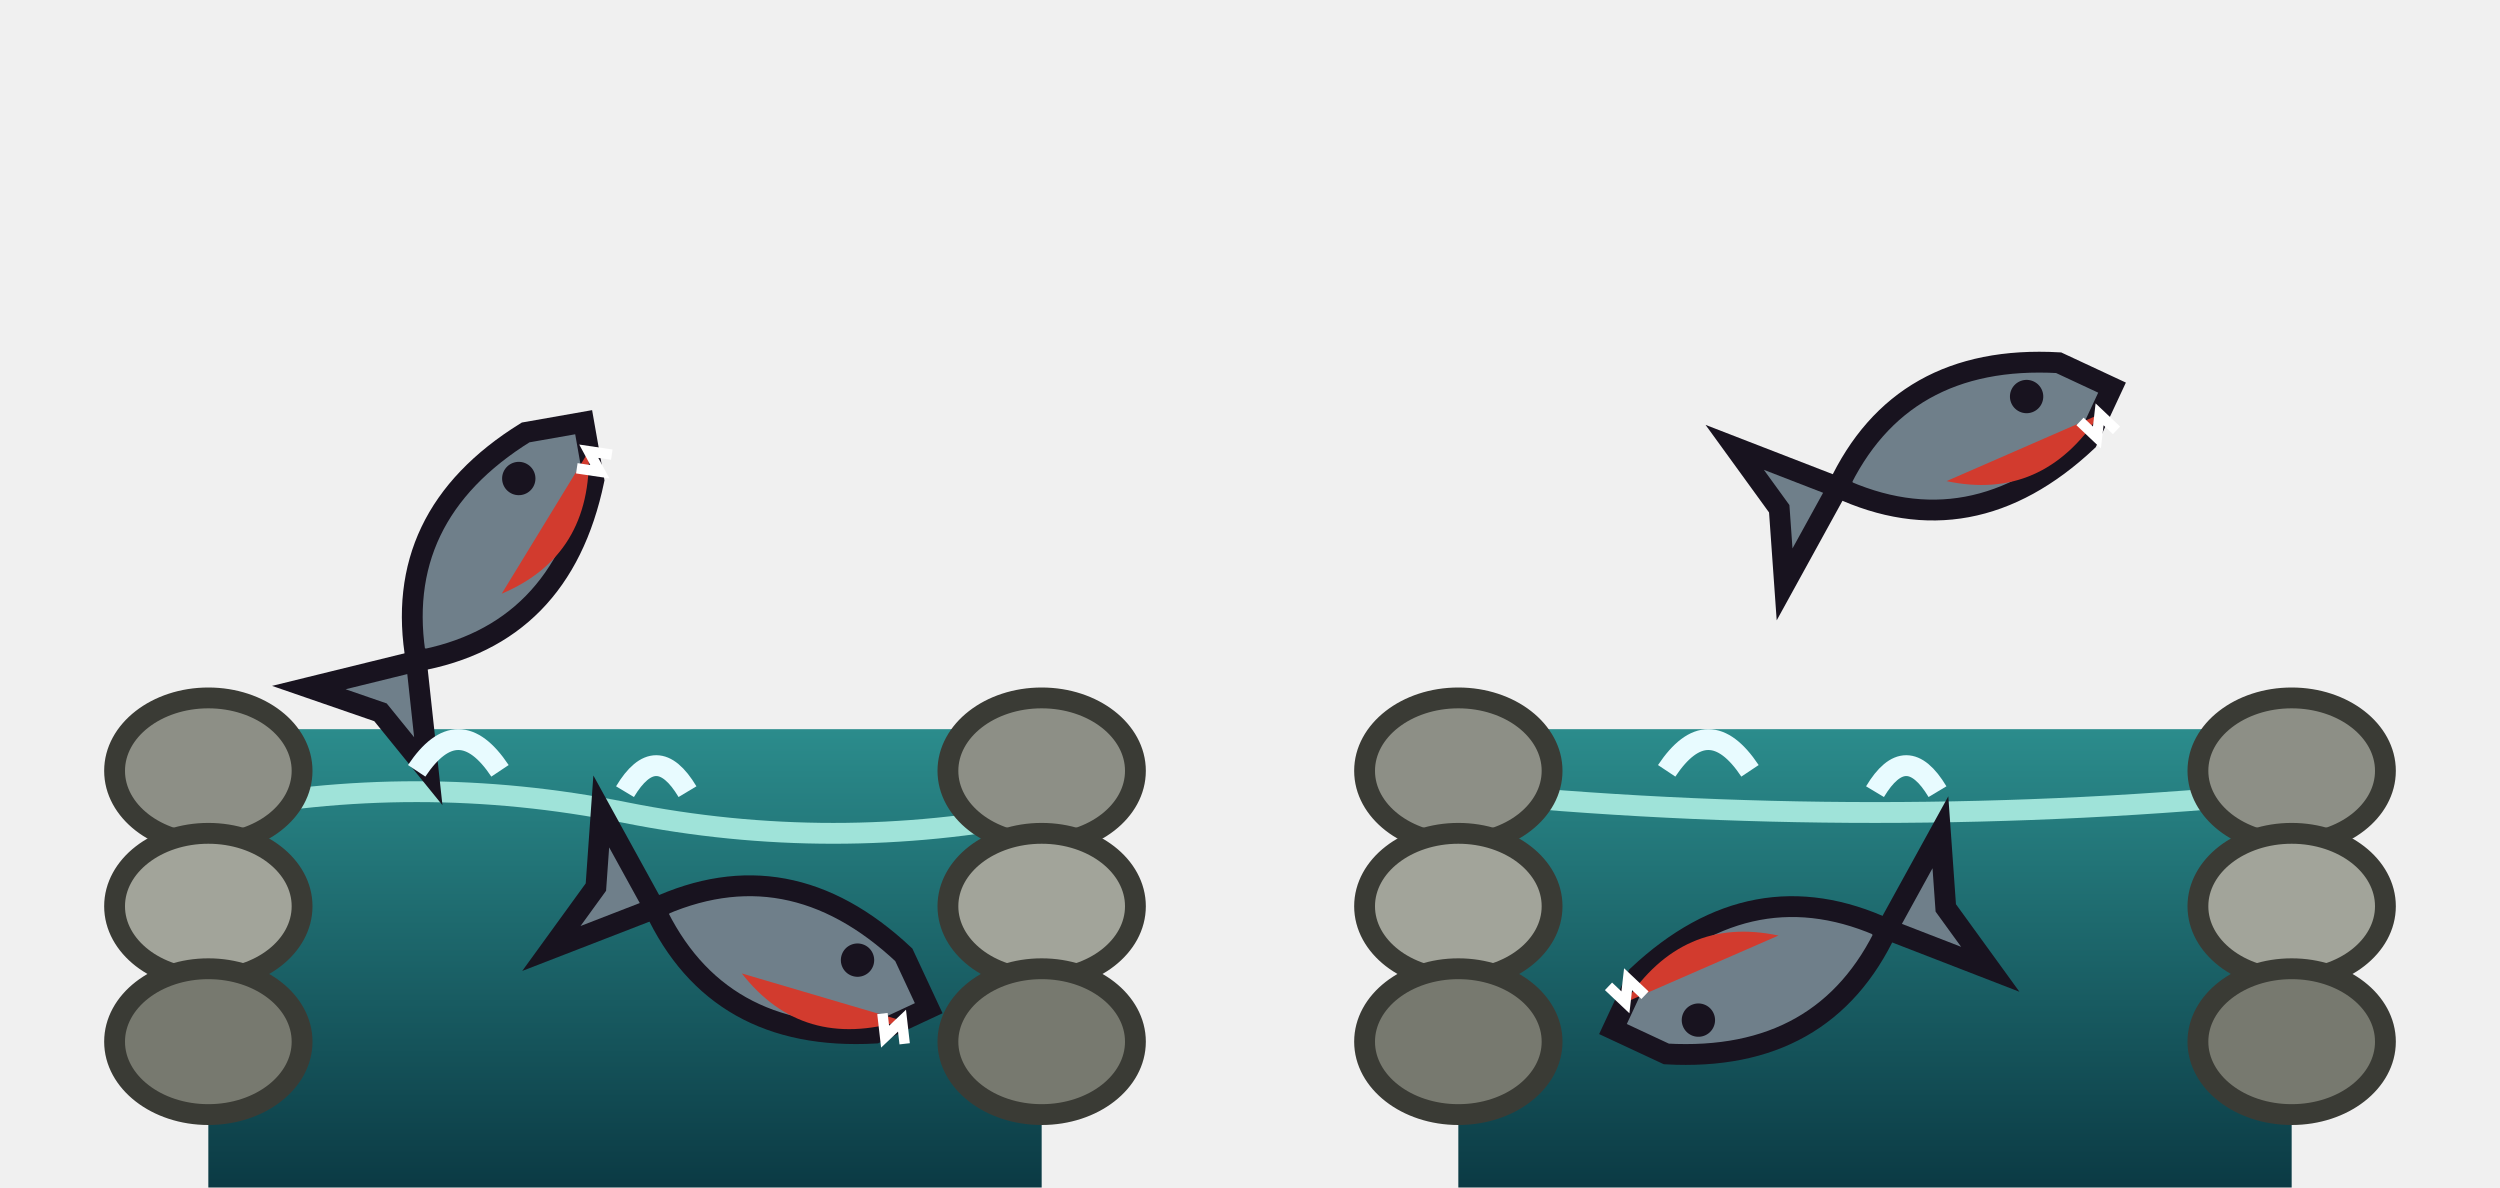
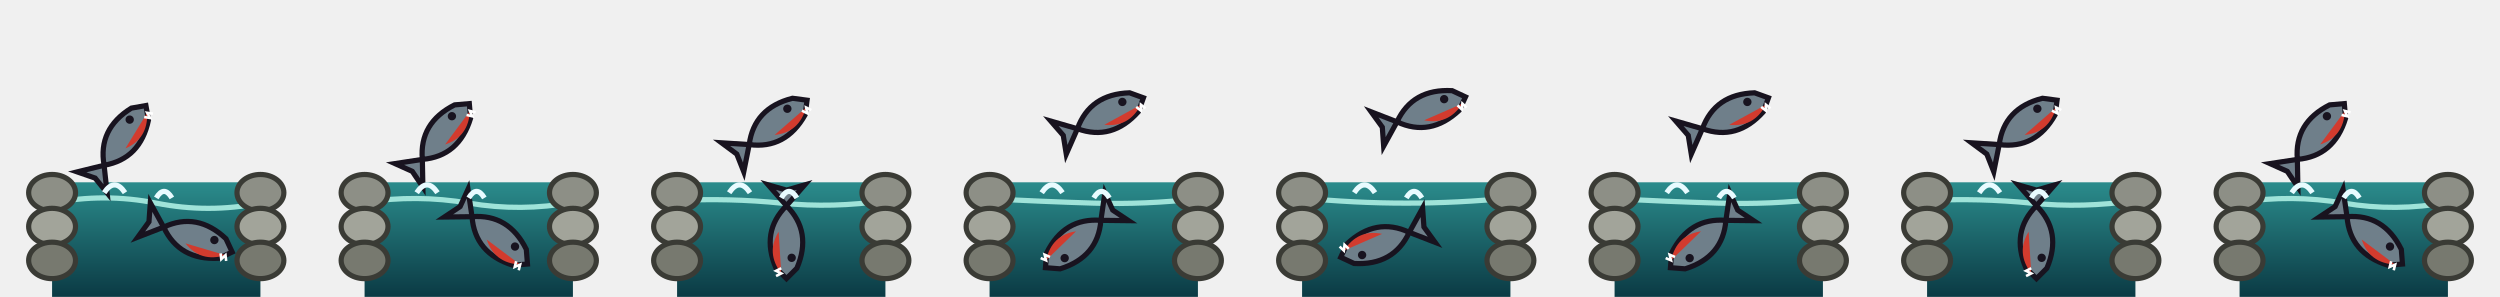
- <svg xmlns="http://www.w3.org/2000/svg" width="240" height="114" viewBox="0 0 240 114">
+ <svg xmlns="http://www.w3.org/2000/svg" width="960" height="114" viewBox="0 0 960 114">
  <g transform="translate(20 70)">
    <defs>
      <linearGradient id="jgWater" x1="0" y1="0" x2="0" y2="1">
        <stop offset="0" stop-color="#2b8c8c" />
        <stop offset="1" stop-color="#0b3a44" />
      </linearGradient>
    </defs>
    <rect x="0" y="0" width="80" height="44" fill="url(#jgWater)" />
    <path d="M0 8 Q20 4 40 8 T80 8" stroke="#9fe3d9" stroke-width="2" fill="none" />
    <ellipse cx="0" cy="4" rx="9" ry="7" fill="#8d8f86" stroke="#3a3b35" stroke-width="2" />
    <ellipse cx="0" cy="17" rx="9" ry="7" fill="#a2a49a" stroke="#3a3b35" stroke-width="2" />
    <ellipse cx="0" cy="30" rx="9" ry="7" fill="#77796f" stroke="#3a3b35" stroke-width="2" />
    <ellipse cx="80" cy="4" rx="9" ry="7" fill="#8d8f86" stroke="#3a3b35" stroke-width="2" />
    <ellipse cx="80" cy="17" rx="9" ry="7" fill="#a2a49a" stroke="#3a3b35" stroke-width="2" />
    <ellipse cx="80" cy="30" rx="9" ry="7" fill="#77796f" stroke="#3a3b35" stroke-width="2" />
    <g transform="translate(28 -18) rotate(-55)">
      <path d="M-14 0 Q-4 -10 10 -4 L14 0 L10 4 Q-4 10 -14 0 Z" fill="#6f7f8a" stroke="#18131f" stroke-width="2" />
      <path d="M-4 3 Q4 8 12 2" fill="#d23b2e" />
      <path d="M-14 0 L-22 -7 L-20 0 L-22 7 Z" fill="#6f7f8a" stroke="#18131f" stroke-width="2" />
      <circle cx="6" cy="-2" r="1.6" fill="#18131f" />
      <path d="M10 2 l1 2 l1 -2 l1 2" stroke="#fff" stroke-width="1" fill="none" />
    </g>
    <g transform="translate(56 22) rotate(20)">
      <path d="M-14 0 Q-4 -10 10 -4 L14 0 L10 4 Q-4 10 -14 0 Z" fill="#6f7f8a" stroke="#18131f" stroke-width="2" />
      <path d="M-4 3 Q4 8 12 2" fill="#d23b2e" />
      <path d="M-14 0 L-22 -7 L-20 0 L-22 7 Z" fill="#6f7f8a" stroke="#18131f" stroke-width="2" />
      <circle cx="6" cy="-2" r="1.6" fill="#18131f" />
      <path d="M10 2 l1 2 l1 -2 l1 2" stroke="#fff" stroke-width="1" fill="none" />
    </g>
    <path d="M20 4 q4 -6 8 0 M40 6 q3 -5 6 0" stroke="#e8fbff" stroke-width="2" fill="none" />
  </g>
  <g transform="translate(140 70)">
    <defs>
      <linearGradient id="jgWater" x1="0" y1="0" x2="0" y2="1">
        <stop offset="0" stop-color="#2b8c8c" />
        <stop offset="1" stop-color="#0b3a44" />
      </linearGradient>
    </defs>
    <rect x="0" y="0" width="80" height="44" fill="url(#jgWater)" />
+     <path d="M0 7.7 Q20 4.6 40 8 T80 7.7" stroke="#9fe3d9" stroke-width="2" fill="none" />
+     <ellipse cx="0" cy="4" rx="9" ry="7" fill="#8d8f86" stroke="#3a3b35" stroke-width="2" />
+     <ellipse cx="0" cy="17" rx="9" ry="7" fill="#a2a49a" stroke="#3a3b35" stroke-width="2" />
+     <ellipse cx="0" cy="30" rx="9" ry="7" fill="#77796f" stroke="#3a3b35" stroke-width="2" />
+     <ellipse cx="80" cy="4" rx="9" ry="7" fill="#8d8f86" stroke="#3a3b35" stroke-width="2" />
+     <ellipse cx="80" cy="17" rx="9" ry="7" fill="#a2a49a" stroke="#3a3b35" stroke-width="2" />
+     <ellipse cx="80" cy="30" rx="9" ry="7" fill="#77796f" stroke="#3a3b35" stroke-width="2" />
+     <g transform="translate(31.2 -19.5) rotate(-49.9)">
+       <path d="M-14 0 Q-4 -10 10 -4 L14 0 L10 4 Q-4 10 -14 0 Z" fill="#6f7f8a" stroke="#18131f" stroke-width="2" />
+       <path d="M-4 3 Q4 8 12 2" fill="#d23b2e" />
+       <path d="M-14 0 L-22 -7 L-20 0 L-22 7 Z" fill="#6f7f8a" stroke="#18131f" stroke-width="2" />
+       <circle cx="6" cy="-2" r="1.6" fill="#18131f" />
+       <path d="M10 2 l1 2 l1 -2 l1 2" stroke="#fff" stroke-width="1" fill="none" />
+     </g>
+     <g transform="translate(51.9 22.3) rotate(40.5)">
+       <path d="M-14 0 Q-4 -10 10 -4 L14 0 L10 4 Q-4 10 -14 0 Z" fill="#6f7f8a" stroke="#18131f" stroke-width="2" />
+       <path d="M-4 3 Q4 8 12 2" fill="#d23b2e" />
+       <path d="M-14 0 L-22 -7 L-20 0 L-22 7 Z" fill="#6f7f8a" stroke="#18131f" stroke-width="2" />
+       <circle cx="6" cy="-2" r="1.6" fill="#18131f" />
+       <path d="M10 2 l1 2 l1 -2 l1 2" stroke="#fff" stroke-width="1" fill="none" />
+     </g>
+     <path d="M20 4 q4 -6 8 0 M40 6 q3 -5 6 0" stroke="#e8fbff" stroke-width="2" fill="none" />
+   </g>
+   <g transform="translate(260 70)">
+     <defs>
+       <linearGradient id="jgWater" x1="0" y1="0" x2="0" y2="1">
+         <stop offset="0" stop-color="#2b8c8c" />
+         <stop offset="1" stop-color="#0b3a44" />
+       </linearGradient>
+     </defs>
+     <rect x="0" y="0" width="80" height="44" fill="url(#jgWater)" />
+     <path d="M0 7 Q20 6 40 8 T80 7" stroke="#9fe3d9" stroke-width="2" fill="none" />
+     <ellipse cx="0" cy="4" rx="9" ry="7" fill="#8d8f86" stroke="#3a3b35" stroke-width="2" />
+     <ellipse cx="0" cy="17" rx="9" ry="7" fill="#a2a49a" stroke="#3a3b35" stroke-width="2" />
+     <ellipse cx="0" cy="30" rx="9" ry="7" fill="#77796f" stroke="#3a3b35" stroke-width="2" />
+     <ellipse cx="80" cy="4" rx="9" ry="7" fill="#8d8f86" stroke="#3a3b35" stroke-width="2" />
+     <ellipse cx="80" cy="17" rx="9" ry="7" fill="#a2a49a" stroke="#3a3b35" stroke-width="2" />
+     <ellipse cx="80" cy="30" rx="9" ry="7" fill="#77796f" stroke="#3a3b35" stroke-width="2" />
+     <g transform="translate(38.8 -23) rotate(-37.5)">
+       <path d="M-14 0 Q-4 -10 10 -4 L14 0 L10 4 Q-4 10 -14 0 Z" fill="#6f7f8a" stroke="#18131f" stroke-width="2" />
+       <path d="M-4 3 Q4 8 12 2" fill="#d23b2e" />
+       <path d="M-14 0 L-22 -7 L-20 0 L-22 7 Z" fill="#6f7f8a" stroke="#18131f" stroke-width="2" />
+       <circle cx="6" cy="-2" r="1.6" fill="#18131f" />
+       <path d="M10 2 l1 2 l1 -2 l1 2" stroke="#fff" stroke-width="1" fill="none" />
+     </g>
+     <g transform="translate(42 23) rotate(90)">
+       <path d="M-14 0 Q-4 -10 10 -4 L14 0 L10 4 Q-4 10 -14 0 Z" fill="#6f7f8a" stroke="#18131f" stroke-width="2" />
+       <path d="M-4 3 Q4 8 12 2" fill="#d23b2e" />
+       <path d="M-14 0 L-22 -7 L-20 0 L-22 7 Z" fill="#6f7f8a" stroke="#18131f" stroke-width="2" />
+       <circle cx="6" cy="-2" r="1.6" fill="#18131f" />
+       <path d="M10 2 l1 2 l1 -2 l1 2" stroke="#fff" stroke-width="1" fill="none" />
+     </g>
+     <path d="M20 4 q4 -6 8 0 M40 6 q3 -5 6 0" stroke="#e8fbff" stroke-width="2" fill="none" />
+   </g>
+   <g transform="translate(380 70)">
+     <defs>
+       <linearGradient id="jgWater" x1="0" y1="0" x2="0" y2="1">
+         <stop offset="0" stop-color="#2b8c8c" />
+         <stop offset="1" stop-color="#0b3a44" />
+       </linearGradient>
+     </defs>
+     <rect x="0" y="0" width="80" height="44" fill="url(#jgWater)" />
+     <path d="M0 6.3 Q20 7.4 40 8 T80 6.3" stroke="#9fe3d9" stroke-width="2" fill="none" />
+     <ellipse cx="0" cy="4" rx="9" ry="7" fill="#8d8f86" stroke="#3a3b35" stroke-width="2" />
+     <ellipse cx="0" cy="17" rx="9" ry="7" fill="#a2a49a" stroke="#3a3b35" stroke-width="2" />
+     <ellipse cx="0" cy="30" rx="9" ry="7" fill="#77796f" stroke="#3a3b35" stroke-width="2" />
+     <ellipse cx="80" cy="4" rx="9" ry="7" fill="#8d8f86" stroke="#3a3b35" stroke-width="2" />
+     <ellipse cx="80" cy="17" rx="9" ry="7" fill="#a2a49a" stroke="#3a3b35" stroke-width="2" />
+     <ellipse cx="80" cy="30" rx="9" ry="7" fill="#77796f" stroke="#3a3b35" stroke-width="2" />
+     <g transform="translate(46.4 -26.5) rotate(-25.1)">
+       <path d="M-14 0 Q-4 -10 10 -4 L14 0 L10 4 Q-4 10 -14 0 Z" fill="#6f7f8a" stroke="#18131f" stroke-width="2" />
+       <path d="M-4 3 Q4 8 12 2" fill="#d23b2e" />
+       <path d="M-14 0 L-22 -7 L-20 0 L-22 7 Z" fill="#6f7f8a" stroke="#18131f" stroke-width="2" />
+       <circle cx="6" cy="-2" r="1.6" fill="#18131f" />
+       <path d="M10 2 l1 2 l1 -2 l1 2" stroke="#fff" stroke-width="1" fill="none" />
+     </g>
+     <g transform="translate(32.1 23.7) rotate(139.5)">
+       <path d="M-14 0 Q-4 -10 10 -4 L14 0 L10 4 Q-4 10 -14 0 Z" fill="#6f7f8a" stroke="#18131f" stroke-width="2" />
+       <path d="M-4 3 Q4 8 12 2" fill="#d23b2e" />
+       <path d="M-14 0 L-22 -7 L-20 0 L-22 7 Z" fill="#6f7f8a" stroke="#18131f" stroke-width="2" />
+       <circle cx="6" cy="-2" r="1.6" fill="#18131f" />
+       <path d="M10 2 l1 2 l1 -2 l1 2" stroke="#fff" stroke-width="1" fill="none" />
+     </g>
+     <path d="M20 4 q4 -6 8 0 M40 6 q3 -5 6 0" stroke="#e8fbff" stroke-width="2" fill="none" />
+   </g>
+   <g transform="translate(500 70)">
+     <defs>
+       <linearGradient id="jgWater" x1="0" y1="0" x2="0" y2="1">
+         <stop offset="0" stop-color="#2b8c8c" />
+         <stop offset="1" stop-color="#0b3a44" />
+       </linearGradient>
+     </defs>
+     <rect x="0" y="0" width="80" height="44" fill="url(#jgWater)" />
    <path d="M0 6 Q20 8 40 8 T80 6" stroke="#9fe3d9" stroke-width="2" fill="none" />
    <ellipse cx="0" cy="4" rx="9" ry="7" fill="#8d8f86" stroke="#3a3b35" stroke-width="2" />
    <ellipse cx="0" cy="17" rx="9" ry="7" fill="#a2a49a" stroke="#3a3b35" stroke-width="2" />
    <ellipse cx="0" cy="30" rx="9" ry="7" fill="#77796f" stroke="#3a3b35" stroke-width="2" />
    <ellipse cx="80" cy="4" rx="9" ry="7" fill="#8d8f86" stroke="#3a3b35" stroke-width="2" />
    <ellipse cx="80" cy="17" rx="9" ry="7" fill="#a2a49a" stroke="#3a3b35" stroke-width="2" />
    <ellipse cx="80" cy="30" rx="9" ry="7" fill="#77796f" stroke="#3a3b35" stroke-width="2" />
    <g transform="translate(49.6 -28) rotate(-20)">
      <path d="M-14 0 Q-4 -10 10 -4 L14 0 L10 4 Q-4 10 -14 0 Z" fill="#6f7f8a" stroke="#18131f" stroke-width="2" />
      <path d="M-4 3 Q4 8 12 2" fill="#d23b2e" />
      <path d="M-14 0 L-22 -7 L-20 0 L-22 7 Z" fill="#6f7f8a" stroke="#18131f" stroke-width="2" />
      <circle cx="6" cy="-2" r="1.6" fill="#18131f" />
      <path d="M10 2 l1 2 l1 -2 l1 2" stroke="#fff" stroke-width="1" fill="none" />
    </g>
    <g transform="translate(28 24) rotate(160)">
      <path d="M-14 0 Q-4 -10 10 -4 L14 0 L10 4 Q-4 10 -14 0 Z" fill="#6f7f8a" stroke="#18131f" stroke-width="2" />
      <path d="M-4 3 Q4 8 12 2" fill="#d23b2e" />
      <path d="M-14 0 L-22 -7 L-20 0 L-22 7 Z" fill="#6f7f8a" stroke="#18131f" stroke-width="2" />
      <circle cx="6" cy="-2" r="1.6" fill="#18131f" />
      <path d="M10 2 l1 2 l1 -2 l1 2" stroke="#fff" stroke-width="1" fill="none" />
    </g>
    <path d="M20 4 q4 -6 8 0 M40 6 q3 -5 6 0" stroke="#e8fbff" stroke-width="2" fill="none" />
  </g>
+   <g transform="translate(620 70)">
+     <defs>
+       <linearGradient id="jgWater" x1="0" y1="0" x2="0" y2="1">
+         <stop offset="0" stop-color="#2b8c8c" />
+         <stop offset="1" stop-color="#0b3a44" />
+       </linearGradient>
+     </defs>
+     <rect x="0" y="0" width="80" height="44" fill="url(#jgWater)" />
+     <path d="M0 6.3 Q20 7.4 40 8 T80 6.3" stroke="#9fe3d9" stroke-width="2" fill="none" />
+     <ellipse cx="0" cy="4" rx="9" ry="7" fill="#8d8f86" stroke="#3a3b35" stroke-width="2" />
+     <ellipse cx="0" cy="17" rx="9" ry="7" fill="#a2a49a" stroke="#3a3b35" stroke-width="2" />
+     <ellipse cx="0" cy="30" rx="9" ry="7" fill="#77796f" stroke="#3a3b35" stroke-width="2" />
+     <ellipse cx="80" cy="4" rx="9" ry="7" fill="#8d8f86" stroke="#3a3b35" stroke-width="2" />
+     <ellipse cx="80" cy="17" rx="9" ry="7" fill="#a2a49a" stroke="#3a3b35" stroke-width="2" />
+     <ellipse cx="80" cy="30" rx="9" ry="7" fill="#77796f" stroke="#3a3b35" stroke-width="2" />
+     <g transform="translate(46.4 -26.5) rotate(-25.1)">
+       <path d="M-14 0 Q-4 -10 10 -4 L14 0 L10 4 Q-4 10 -14 0 Z" fill="#6f7f8a" stroke="#18131f" stroke-width="2" />
+       <path d="M-4 3 Q4 8 12 2" fill="#d23b2e" />
+       <path d="M-14 0 L-22 -7 L-20 0 L-22 7 Z" fill="#6f7f8a" stroke="#18131f" stroke-width="2" />
+       <circle cx="6" cy="-2" r="1.6" fill="#18131f" />
+       <path d="M10 2 l1 2 l1 -2 l1 2" stroke="#fff" stroke-width="1" fill="none" />
+     </g>
+     <g transform="translate(32.1 23.7) rotate(139.5)">
+       <path d="M-14 0 Q-4 -10 10 -4 L14 0 L10 4 Q-4 10 -14 0 Z" fill="#6f7f8a" stroke="#18131f" stroke-width="2" />
+       <path d="M-4 3 Q4 8 12 2" fill="#d23b2e" />
+       <path d="M-14 0 L-22 -7 L-20 0 L-22 7 Z" fill="#6f7f8a" stroke="#18131f" stroke-width="2" />
+       <circle cx="6" cy="-2" r="1.6" fill="#18131f" />
+       <path d="M10 2 l1 2 l1 -2 l1 2" stroke="#fff" stroke-width="1" fill="none" />
+     </g>
+     <path d="M20 4 q4 -6 8 0 M40 6 q3 -5 6 0" stroke="#e8fbff" stroke-width="2" fill="none" />
+   </g>
+   <g transform="translate(740 70)">
+     <defs>
+       <linearGradient id="jgWater" x1="0" y1="0" x2="0" y2="1">
+         <stop offset="0" stop-color="#2b8c8c" />
+         <stop offset="1" stop-color="#0b3a44" />
+       </linearGradient>
+     </defs>
+     <rect x="0" y="0" width="80" height="44" fill="url(#jgWater)" />
+     <path d="M0 7 Q20 6 40 8 T80 7" stroke="#9fe3d9" stroke-width="2" fill="none" />
+     <ellipse cx="0" cy="4" rx="9" ry="7" fill="#8d8f86" stroke="#3a3b35" stroke-width="2" />
+     <ellipse cx="0" cy="17" rx="9" ry="7" fill="#a2a49a" stroke="#3a3b35" stroke-width="2" />
+     <ellipse cx="0" cy="30" rx="9" ry="7" fill="#77796f" stroke="#3a3b35" stroke-width="2" />
+     <ellipse cx="80" cy="4" rx="9" ry="7" fill="#8d8f86" stroke="#3a3b35" stroke-width="2" />
+     <ellipse cx="80" cy="17" rx="9" ry="7" fill="#a2a49a" stroke="#3a3b35" stroke-width="2" />
+     <ellipse cx="80" cy="30" rx="9" ry="7" fill="#77796f" stroke="#3a3b35" stroke-width="2" />
+     <g transform="translate(38.8 -23) rotate(-37.5)">
+       <path d="M-14 0 Q-4 -10 10 -4 L14 0 L10 4 Q-4 10 -14 0 Z" fill="#6f7f8a" stroke="#18131f" stroke-width="2" />
+       <path d="M-4 3 Q4 8 12 2" fill="#d23b2e" />
+       <path d="M-14 0 L-22 -7 L-20 0 L-22 7 Z" fill="#6f7f8a" stroke="#18131f" stroke-width="2" />
+       <circle cx="6" cy="-2" r="1.6" fill="#18131f" />
+       <path d="M10 2 l1 2 l1 -2 l1 2" stroke="#fff" stroke-width="1" fill="none" />
+     </g>
+     <g transform="translate(42 23) rotate(90)">
+       <path d="M-14 0 Q-4 -10 10 -4 L14 0 L10 4 Q-4 10 -14 0 Z" fill="#6f7f8a" stroke="#18131f" stroke-width="2" />
+       <path d="M-4 3 Q4 8 12 2" fill="#d23b2e" />
+       <path d="M-14 0 L-22 -7 L-20 0 L-22 7 Z" fill="#6f7f8a" stroke="#18131f" stroke-width="2" />
+       <circle cx="6" cy="-2" r="1.6" fill="#18131f" />
+       <path d="M10 2 l1 2 l1 -2 l1 2" stroke="#fff" stroke-width="1" fill="none" />
+     </g>
+     <path d="M20 4 q4 -6 8 0 M40 6 q3 -5 6 0" stroke="#e8fbff" stroke-width="2" fill="none" />
+   </g>
+   <g transform="translate(860 70)">
+     <defs>
+       <linearGradient id="jgWater" x1="0" y1="0" x2="0" y2="1">
+         <stop offset="0" stop-color="#2b8c8c" />
+         <stop offset="1" stop-color="#0b3a44" />
+       </linearGradient>
+     </defs>
+     <rect x="0" y="0" width="80" height="44" fill="url(#jgWater)" />
+     <path d="M0 7.7 Q20 4.6 40 8 T80 7.7" stroke="#9fe3d9" stroke-width="2" fill="none" />
+     <ellipse cx="0" cy="4" rx="9" ry="7" fill="#8d8f86" stroke="#3a3b35" stroke-width="2" />
+     <ellipse cx="0" cy="17" rx="9" ry="7" fill="#a2a49a" stroke="#3a3b35" stroke-width="2" />
+     <ellipse cx="0" cy="30" rx="9" ry="7" fill="#77796f" stroke="#3a3b35" stroke-width="2" />
+     <ellipse cx="80" cy="4" rx="9" ry="7" fill="#8d8f86" stroke="#3a3b35" stroke-width="2" />
+     <ellipse cx="80" cy="17" rx="9" ry="7" fill="#a2a49a" stroke="#3a3b35" stroke-width="2" />
+     <ellipse cx="80" cy="30" rx="9" ry="7" fill="#77796f" stroke="#3a3b35" stroke-width="2" />
+     <g transform="translate(31.2 -19.5) rotate(-49.9)">
+       <path d="M-14 0 Q-4 -10 10 -4 L14 0 L10 4 Q-4 10 -14 0 Z" fill="#6f7f8a" stroke="#18131f" stroke-width="2" />
+       <path d="M-4 3 Q4 8 12 2" fill="#d23b2e" />
+       <path d="M-14 0 L-22 -7 L-20 0 L-22 7 Z" fill="#6f7f8a" stroke="#18131f" stroke-width="2" />
+       <circle cx="6" cy="-2" r="1.6" fill="#18131f" />
+       <path d="M10 2 l1 2 l1 -2 l1 2" stroke="#fff" stroke-width="1" fill="none" />
+     </g>
+     <g transform="translate(51.9 22.3) rotate(40.5)">
+       <path d="M-14 0 Q-4 -10 10 -4 L14 0 L10 4 Q-4 10 -14 0 Z" fill="#6f7f8a" stroke="#18131f" stroke-width="2" />
+       <path d="M-4 3 Q4 8 12 2" fill="#d23b2e" />
+       <path d="M-14 0 L-22 -7 L-20 0 L-22 7 Z" fill="#6f7f8a" stroke="#18131f" stroke-width="2" />
+       <circle cx="6" cy="-2" r="1.6" fill="#18131f" />
+       <path d="M10 2 l1 2 l1 -2 l1 2" stroke="#fff" stroke-width="1" fill="none" />
+     </g>
+     <path d="M20 4 q4 -6 8 0 M40 6 q3 -5 6 0" stroke="#e8fbff" stroke-width="2" fill="none" />
+   </g>
</svg>
